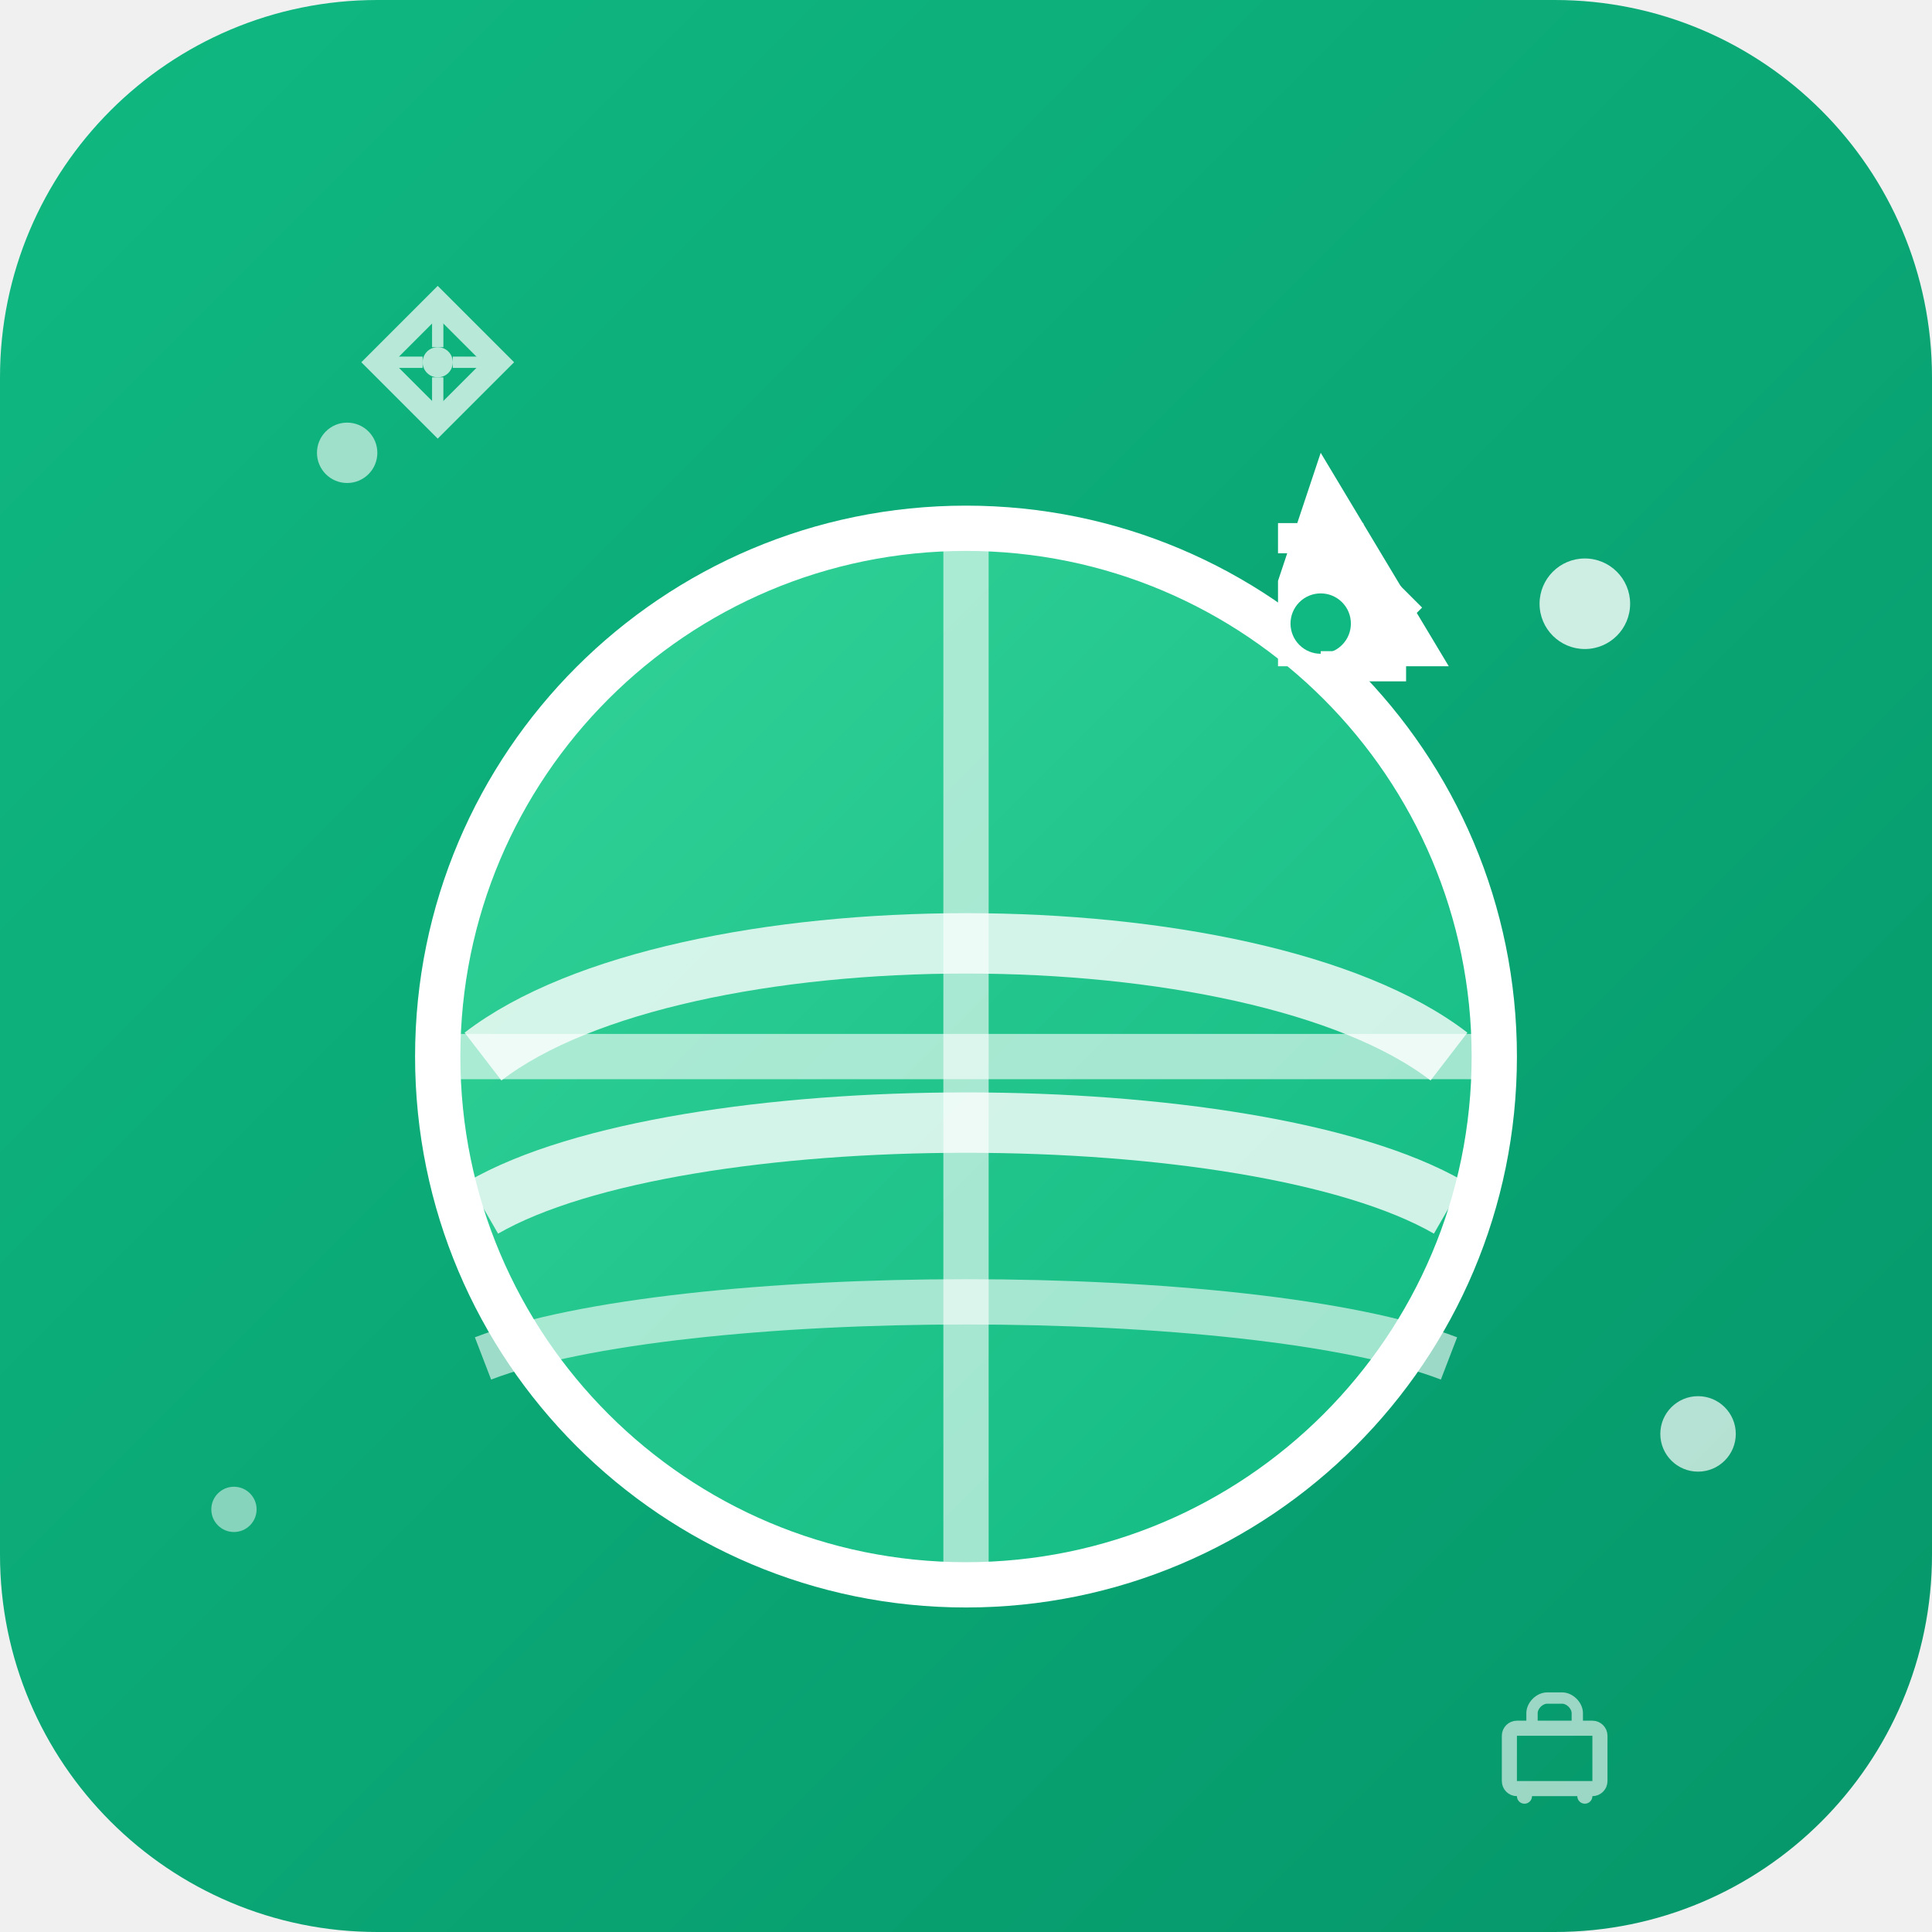
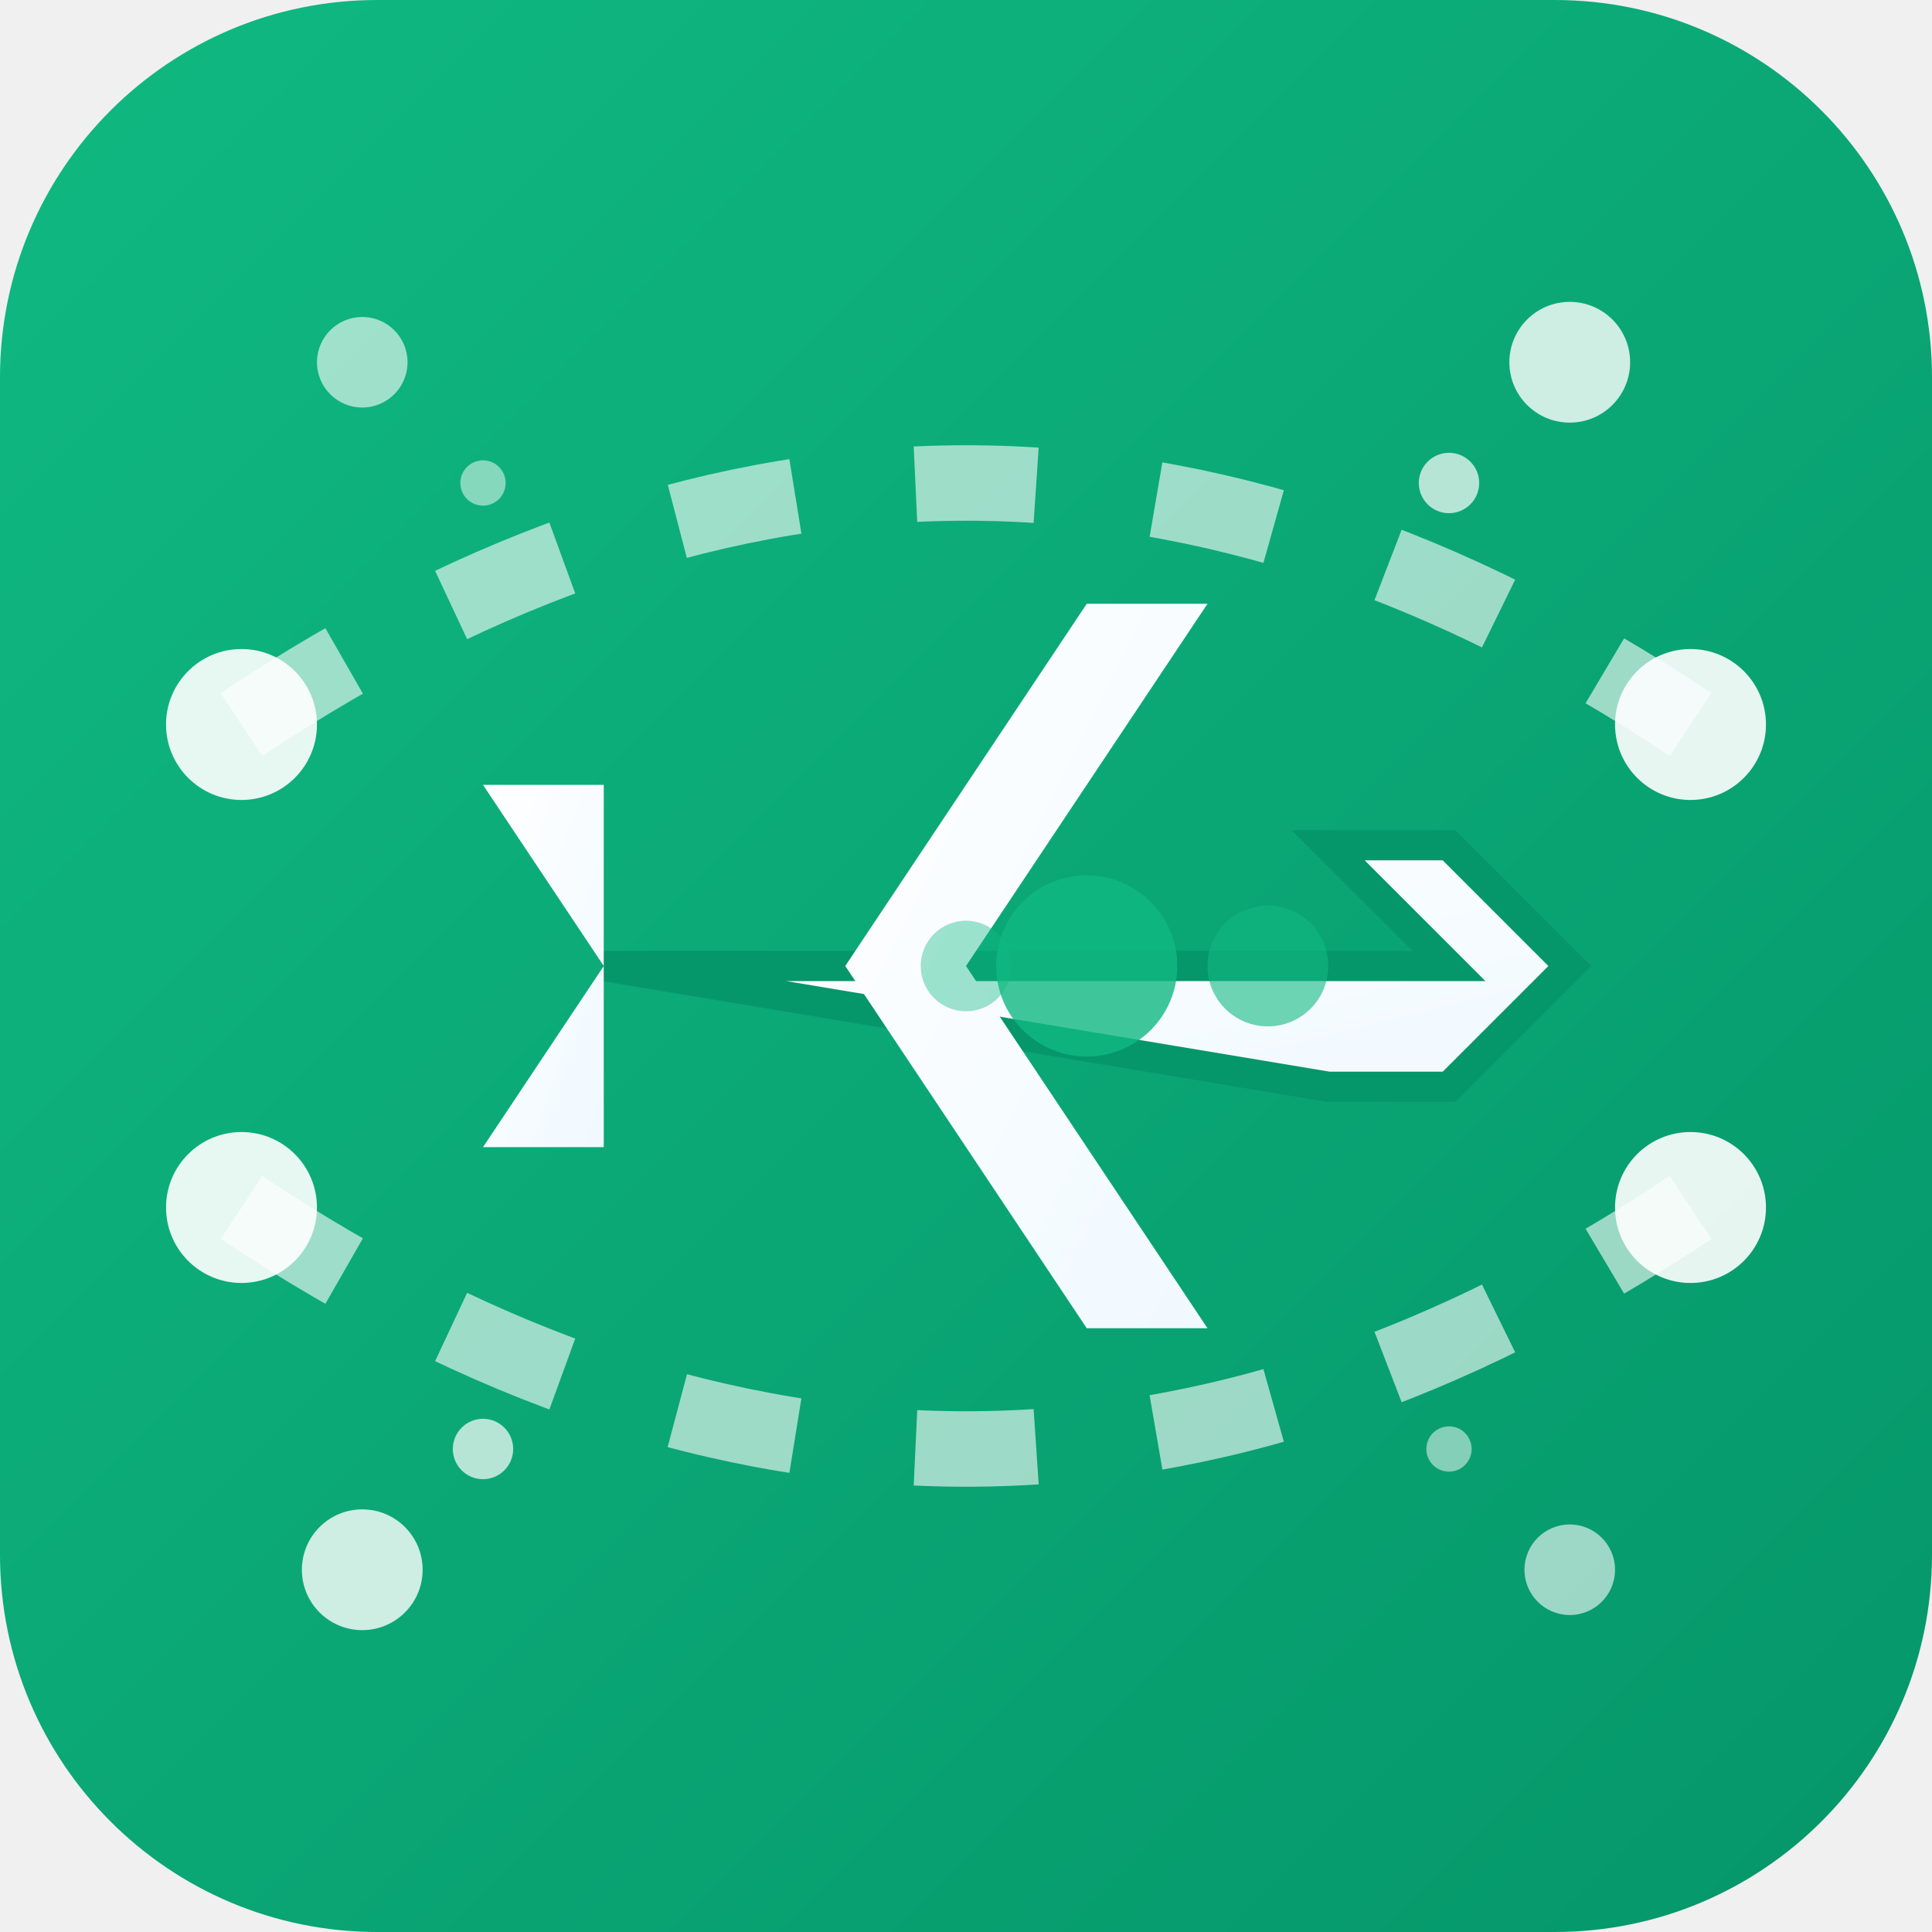
<svg xmlns="http://www.w3.org/2000/svg" width="512" height="512" viewBox="0 0 512 512" fill="none">
  <defs>
    <linearGradient id="bg-gradient" x1="0%" y1="0%" x2="100%" y2="100%">
      <stop offset="0%" style="stop-color:#10b981;stop-opacity:1" />
      <stop offset="100%" style="stop-color:#059669;stop-opacity:1" />
    </linearGradient>
-     <linearGradient id="globe-gradient" x1="0%" y1="0%" x2="100%" y2="100%">
-       <stop offset="0%" style="stop-color:#34d399;stop-opacity:1" />
-       <stop offset="100%" style="stop-color:#10b981;stop-opacity:1" />
+     <linearGradient id="plane-gradient" x1="0%" y1="0%" x2="100%" y2="100%">
+       <stop offset="0%" style="stop-color:#ffffff;stop-opacity:1" />
+       <stop offset="100%" style="stop-color:#f0f9ff;stop-opacity:1" />
    </linearGradient>
  </defs>
  <rect x="0" y="0" width="512" height="512" rx="100" ry="100" fill="url(#bg-gradient)" />
-   <circle cx="256" cy="280" r="140" fill="url(#globe-gradient)" stroke="#ffffff" stroke-width="12" />
-   <path d="M128 280 C180 240, 332 240, 384 280" stroke="#ffffff" stroke-width="16" fill="none" opacity="0.8" />
-   <path d="M128 320 C180 290, 332 290, 384 320" stroke="#ffffff" stroke-width="16" fill="none" opacity="0.8" />
-   <path d="M128 360 C180 340, 332 340, 384 360" stroke="#ffffff" stroke-width="12" fill="none" opacity="0.6" />
-   <path d="M256 140 L256 420" stroke="#ffffff" stroke-width="12" opacity="0.6" />
-   <path d="M116 280 L396 280" stroke="#ffffff" stroke-width="12" opacity="0.6" />
-   <g transform="translate(350, 120) rotate(45) scale(4)">
-     <path d="M0 0 L16 4 L8 12 L4 8 Z" fill="#ffffff" />
-     <path d="M4 4 L12 4" stroke="#ffffff" stroke-width="3" />
-     <circle cx="8" cy="8" r="2" fill="#10b981" />
-     <path d="M2 6 L6 2" stroke="#ffffff" stroke-width="2" />
-     <path d="M10 10 L14 6" stroke="#ffffff" stroke-width="2" />
+   <g transform="translate(256, 256)">
+     <path d="M-96 0 L128 0 L96 -32 L128 -32 L160 0 L128 32 L96 32 Z" fill="url(#plane-gradient)" stroke="#059669" stroke-width="8" />
+     <path d="M-32 0 L32 -96 L64 -96 L0 0 L64 96 L32 96 Z" fill="url(#plane-gradient)" />
+     <path d="M-96 0 L-128 -48 L-96 -48 L-96 0 L-96 48 L-128 48 Z" fill="url(#plane-gradient)" />
+     <circle cx="32" cy="0" r="24" fill="#10b981" opacity="0.8" />
+     <circle cx="80" cy="0" r="16" fill="#10b981" opacity="0.6" />
+     <circle cx="0" cy="0" r="12" fill="#10b981" opacity="0.4" />
  </g>
-   <circle cx="420" cy="160" r="12" fill="#ffffff" opacity="0.8" />
-   <circle cx="92" cy="120" r="8" fill="#ffffff" opacity="0.6" />
-   <circle cx="450" cy="380" r="10" fill="#ffffff" opacity="0.7" />
-   <circle cx="62" cy="400" r="6" fill="#ffffff" opacity="0.5" />
-   <g transform="translate(100, 80)" opacity="0.7">
-     <path d="M0 16 L16 0 L32 16 L16 32 Z" fill="none" stroke="#ffffff" stroke-width="6" />
-     <circle cx="16" cy="16" r="4" fill="#ffffff" />
-     <path d="M16 4 L16 12" stroke="#ffffff" stroke-width="3" />
-     <path d="M16 20 L16 28" stroke="#ffffff" stroke-width="3" />
-     <path d="M4 16 L12 16" stroke="#ffffff" stroke-width="3" />
-     <path d="M20 16 L28 16" stroke="#ffffff" stroke-width="3" />
-   </g>
-   <g transform="translate(400, 450)" opacity="0.6">
-     <rect x="0" y="8" width="24" height="16" fill="none" stroke="#ffffff" stroke-width="4" rx="2" />
-     <path d="M6 8 L6 4 C6 2, 8 0, 10 0 L14 0 C16 0, 18 2, 18 4 L18 8" stroke="#ffffff" stroke-width="3" fill="none" />
-     <circle cx="4" cy="26" r="2" fill="#ffffff" />
-     <circle cx="20" cy="26" r="2" fill="#ffffff" />
-   </g>
+   <path d="M64 192 Q256 64, 448 192" stroke="#ffffff" stroke-width="20" fill="none" opacity="0.6" stroke-dasharray="32,32" />
+   <path d="M64 320 Q256 448, 448 320" stroke="#ffffff" stroke-width="20" fill="none" opacity="0.6" stroke-dasharray="32,32" />
+   <circle cx="64" cy="192" r="20" fill="#ffffff" opacity="0.9" />
+   <circle cx="448" cy="192" r="20" fill="#ffffff" opacity="0.9" />
+   <circle cx="64" cy="320" r="20" fill="#ffffff" opacity="0.9" />
+   <circle cx="448" cy="320" r="20" fill="#ffffff" opacity="0.9" />
+   <circle cx="416" cy="96" r="16" fill="#ffffff" opacity="0.8" />
+   <circle cx="96" cy="416" r="16" fill="#ffffff" opacity="0.8" />
+   <circle cx="416" cy="416" r="12" fill="#ffffff" opacity="0.6" />
+   <circle cx="96" cy="96" r="12" fill="#ffffff" opacity="0.6" />
+   <circle cx="384" cy="128" r="8" fill="#ffffff" opacity="0.7" />
+   <circle cx="128" cy="384" r="8" fill="#ffffff" opacity="0.7" />
+   <circle cx="384" cy="384" r="6" fill="#ffffff" opacity="0.5" />
+   <circle cx="128" cy="128" r="6" fill="#ffffff" opacity="0.5" />
</svg>
